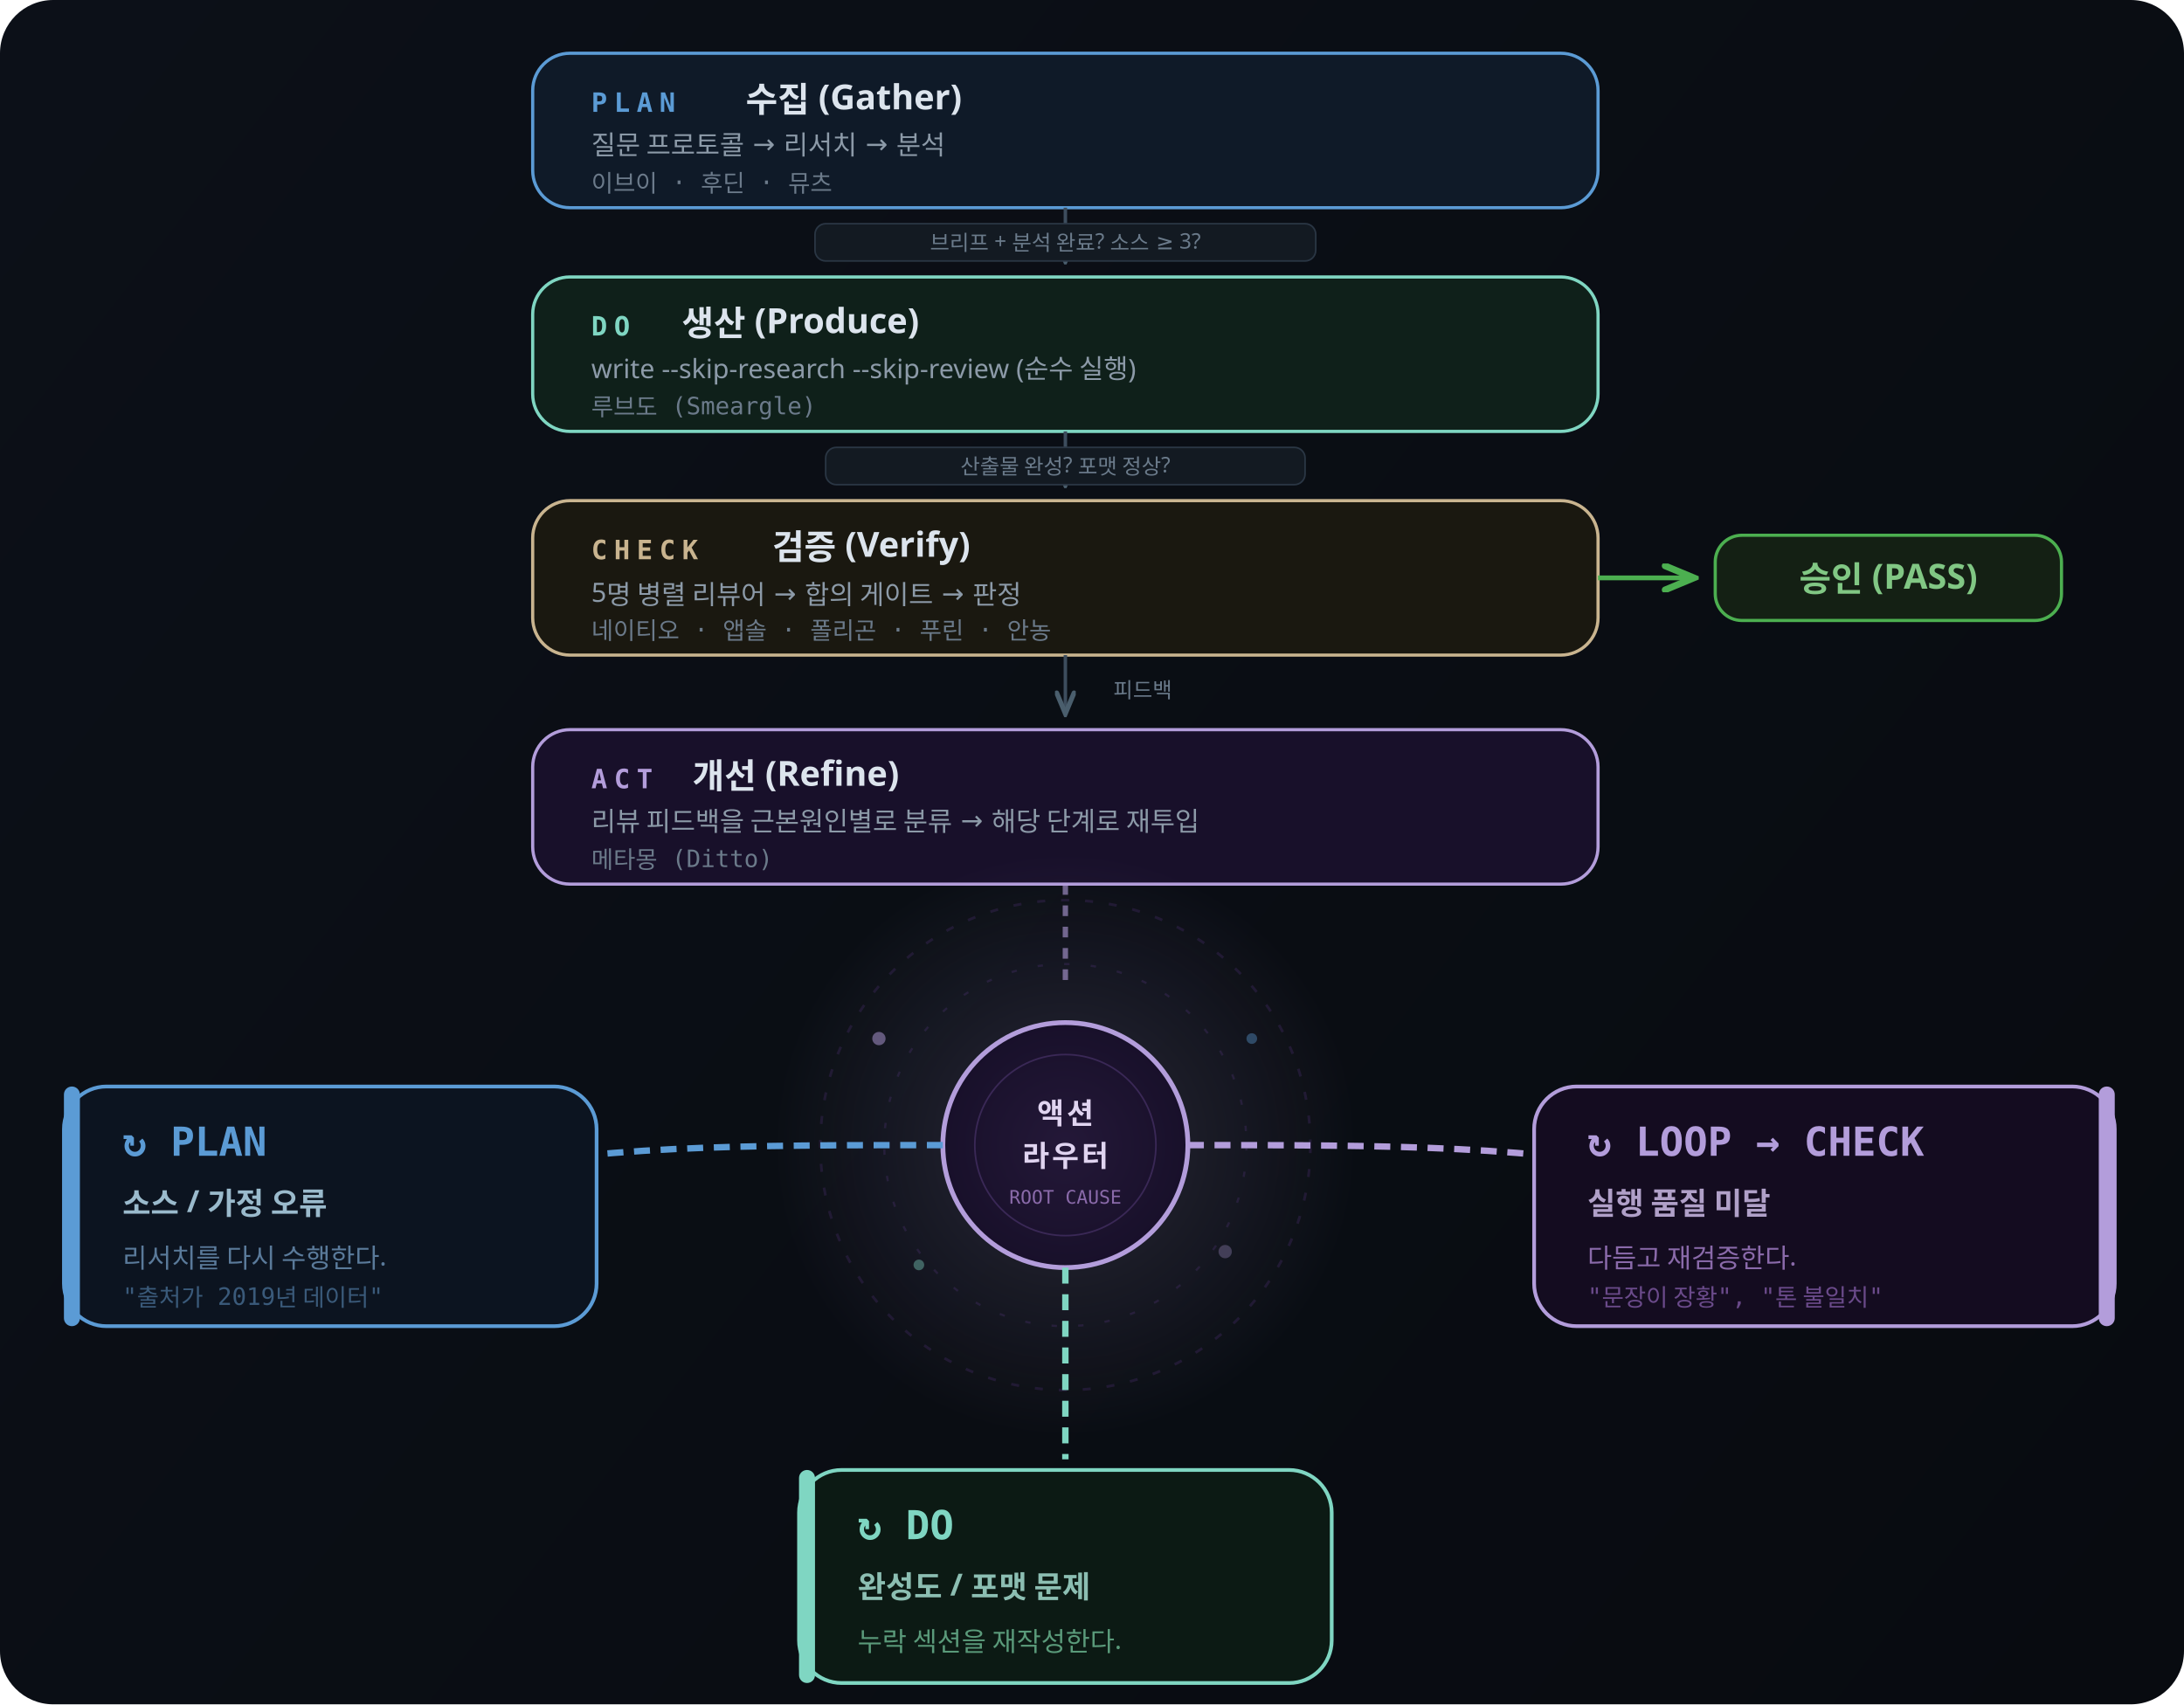
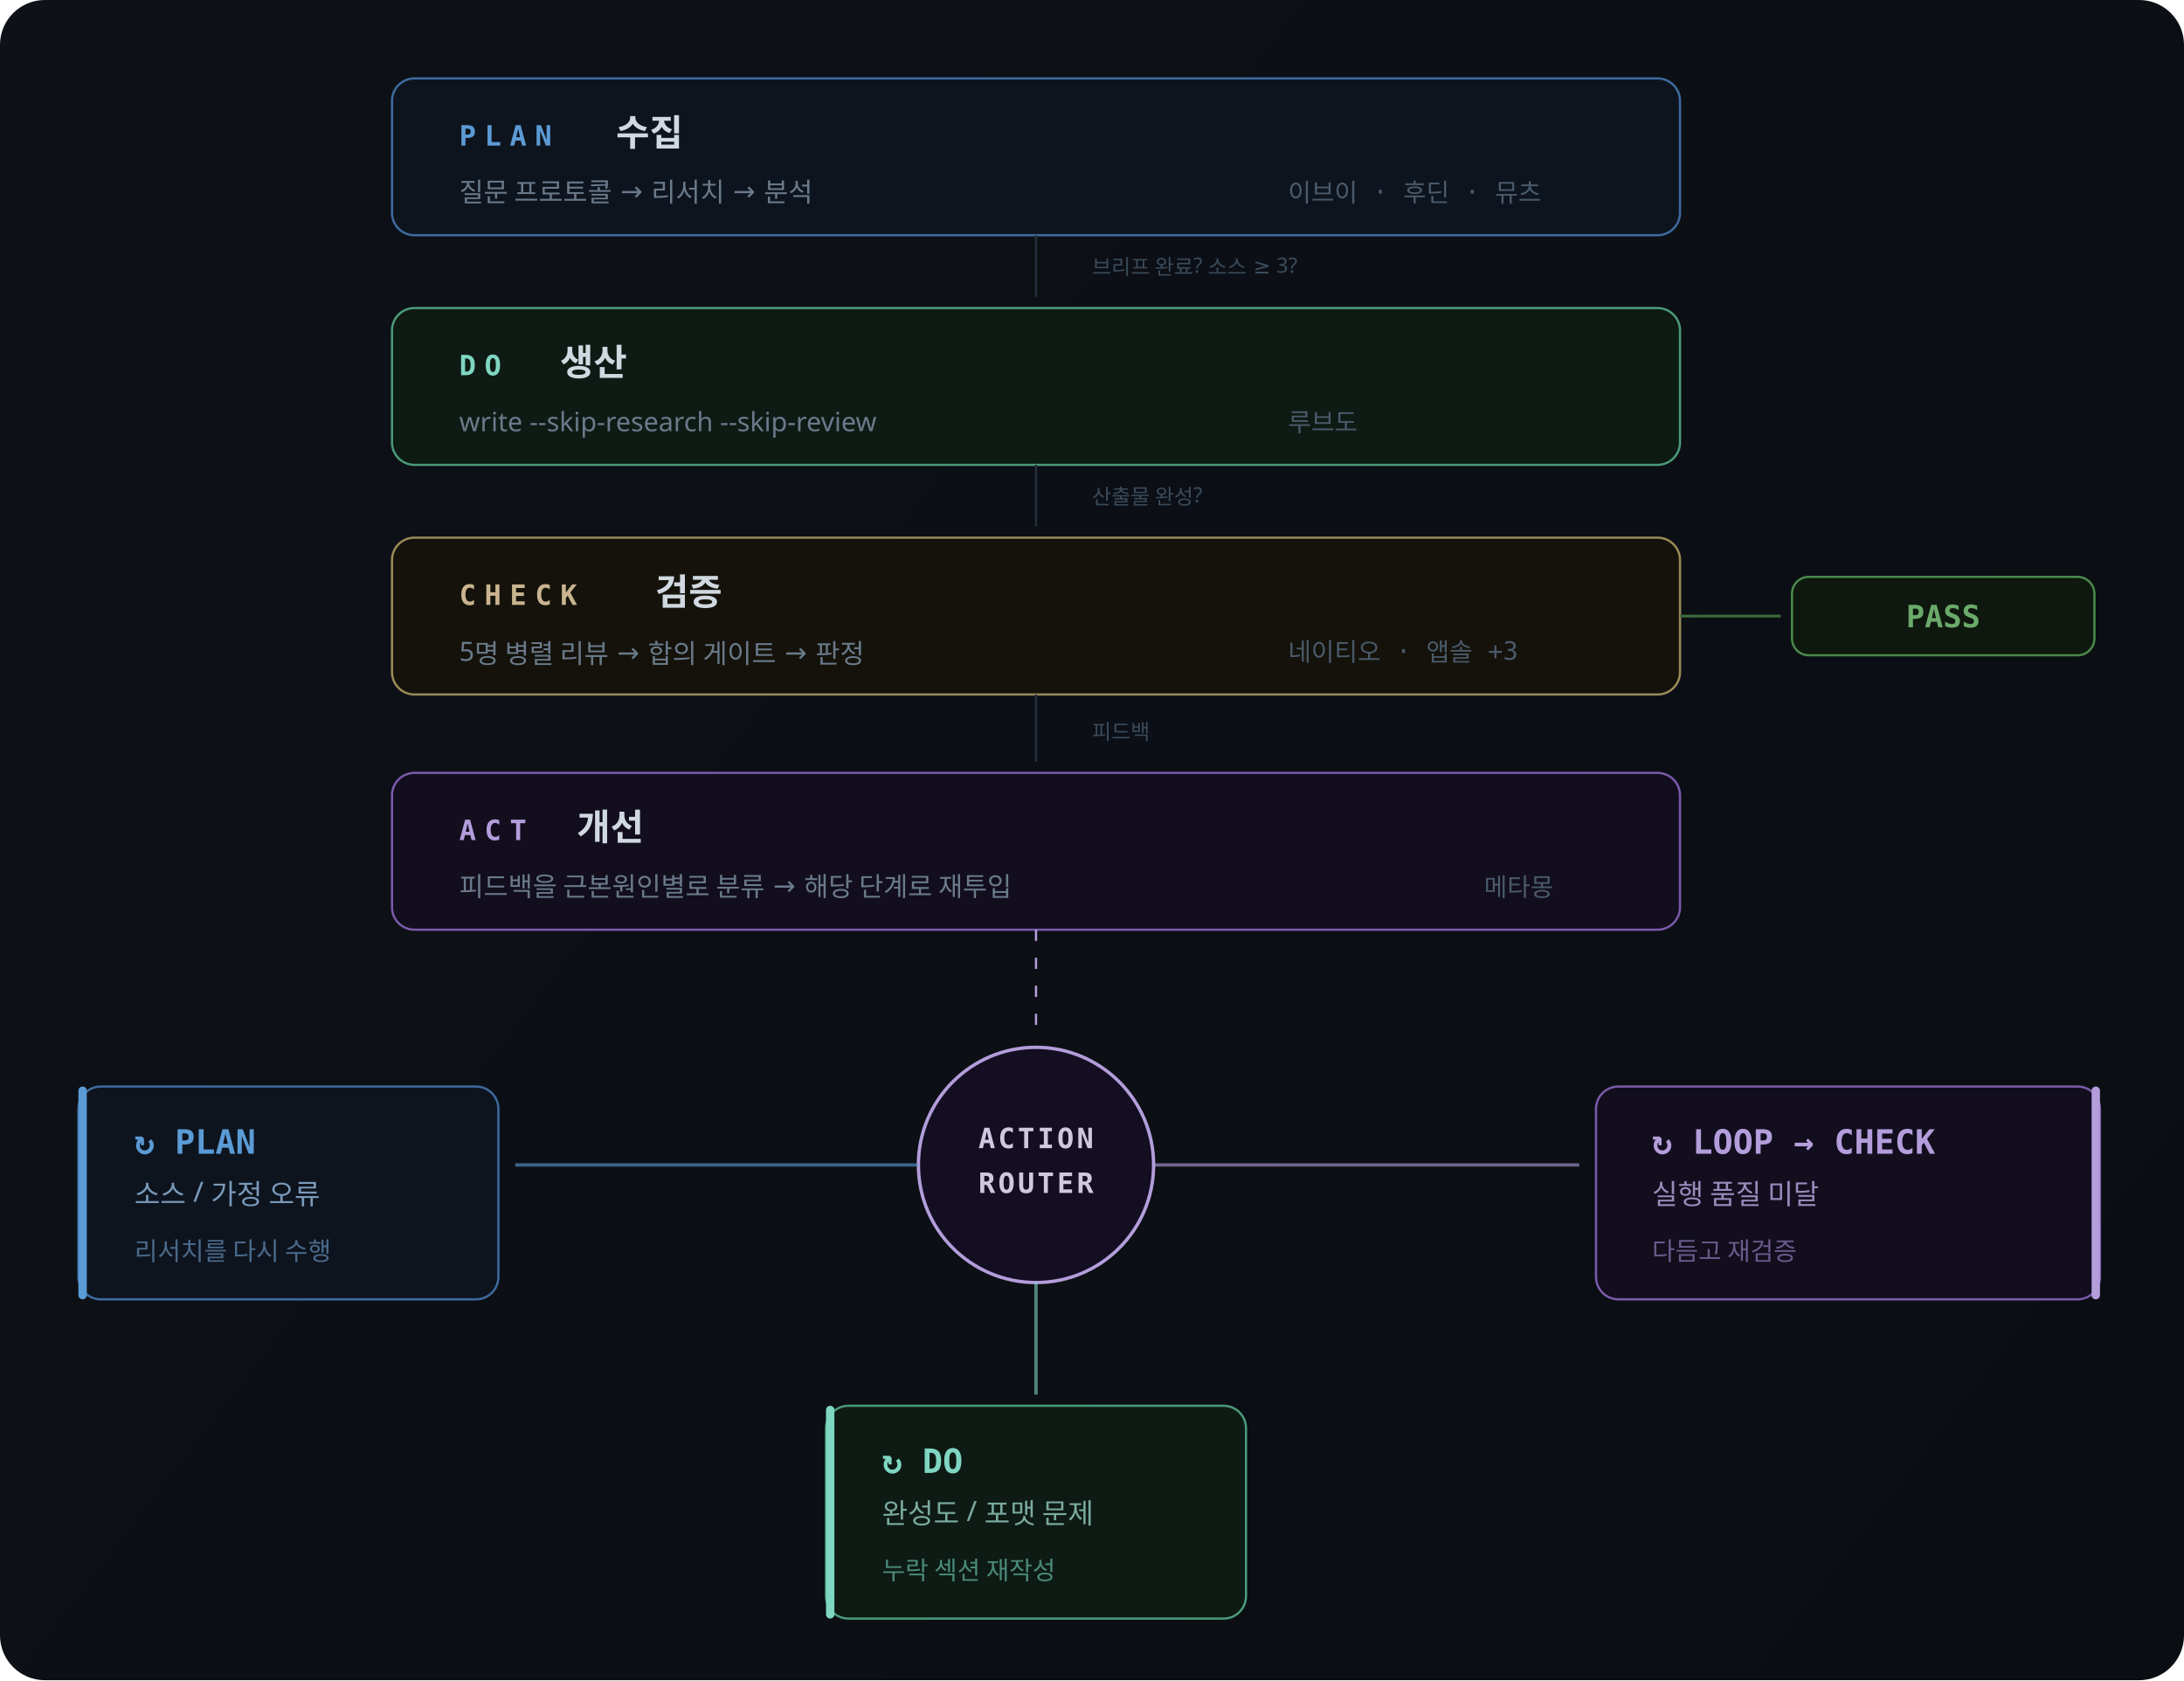
- <svg xmlns="http://www.w3.org/2000/svg" viewBox="0 0 820 640" fill="none" role="img" aria-labelledby="pc-title pc-desc">
+ <svg xmlns="http://www.w3.org/2000/svg" viewBox="0 0 780 600" fill="none" role="img" aria-labelledby="pc-title pc-desc">
  <defs>
-     <linearGradient id="pc-bg" x1="0" y1="0" x2="820" y2="640" gradientUnits="userSpaceOnUse">
-       <stop stop-color="#0c1018" />
-       <stop offset="1" stop-color="#080b10" />
+     <linearGradient id="bg" x1="0" y1="0" x2="780" y2="600" gradientUnits="userSpaceOnUse">
+       <stop stop-color="#0e1117" />
+       <stop offset="1" stop-color="#0a0d12" />
    </linearGradient>
-     <radialGradient id="hub-glow" cx="50%" cy="50%" r="50%">
-       <stop offset="0%" stop-color="#b39ddb" stop-opacity=".18" />
-       <stop offset="100%" stop-color="#b39ddb" stop-opacity="0" />
-     </radialGradient>
-     <radialGradient id="hub-fill" cx="50%" cy="50%" r="50%">
-       <stop offset="0%" stop-color="#241838" />
-       <stop offset="100%" stop-color="#18102a" />
-     </radialGradient>
-     <marker id="pc-arr" markerWidth="8" markerHeight="6" refX="7" refY="3" orient="auto" markerUnits="strokeWidth">
-       <path d="M1,0.5 L7,3 L1,5.5" fill="none" stroke="#4a5e6d" stroke-width="1.4" stroke-linecap="round" />
-     </marker>
-     <marker id="pc-arr-ok" markerWidth="8" markerHeight="6" refX="7" refY="3" orient="auto" markerUnits="strokeWidth">
-       <path d="M1,0.5 L7,3 L1,5.5" fill="none" stroke="#4caf50" stroke-width="1.4" stroke-linecap="round" />
-     </marker>
  </defs>
-   <rect width="820" height="640" rx="20" fill="url(#pc-bg)" />
-   <rect x="200" y="20" width="400" height="58" rx="14" fill="#0f1a28" stroke="#5b9bd5" stroke-width="1.2" />
-   <text x="222" y="42" fill="#5b9bd5" font-size="10" letter-spacing="2.5" font-weight="600" font-family="IBM Plex Mono, monospace">PLAN</text>
-   <text x="280" y="42" fill="#dce4ed" font-size="13" font-weight="700" font-family="Apple SD Gothic Neo, Malgun Gothic, Noto Sans KR, sans-serif">수집 (Gather)</text>
-   <text x="222" y="58" fill="#8c9aa8" font-size="10" font-family="Apple SD Gothic Neo, sans-serif">질문 프로토콜 → 리서치 → 분석</text>
-   <text x="222" y="72" fill="#6b7a8a" font-size="9" font-family="IBM Plex Mono, monospace">이브이 · 후딘 · 뮤츠</text>
-   <line x1="400" y1="78" x2="400" y2="98" stroke="#3d4d5d" stroke-width="1.3" marker-end="url(#pc-arr)" />
-   <rect x="306" y="84" width="188" height="14" rx="4" fill="#131a22" stroke="#2a3644" stroke-width="0.6" />
-   <text x="400" y="94" text-anchor="middle" fill="#6a7a8a" font-size="8" font-family="Apple SD Gothic Neo, sans-serif">브리프 + 분석 완료? 소스 ≥ 3?</text>
-   <rect x="200" y="104" width="400" height="58" rx="14" fill="#0f201a" stroke="#7fd6c2" stroke-width="1.2" />
-   <text x="222" y="126" fill="#7fd6c2" font-size="10" letter-spacing="2.5" font-weight="600" font-family="IBM Plex Mono, monospace">DO</text>
-   <text x="256" y="126" fill="#dce4ed" font-size="13" font-weight="700" font-family="Apple SD Gothic Neo, sans-serif">생산 (Produce)</text>
-   <text x="222" y="142" fill="#8c9aa8" font-size="10" font-family="Apple SD Gothic Neo, sans-serif">write --skip-research --skip-review (순수 실행)</text>
-   <text x="222" y="156" fill="#6b7a8a" font-size="9" font-family="IBM Plex Mono, monospace">루브도 (Smeargle)</text>
-   <line x1="400" y1="162" x2="400" y2="182" stroke="#3d4d5d" stroke-width="1.3" marker-end="url(#pc-arr)" />
-   <rect x="310" y="168" width="180" height="14" rx="4" fill="#131a22" stroke="#2a3644" stroke-width="0.6" />
-   <text x="400" y="178" text-anchor="middle" fill="#6a7a8a" font-size="8" font-family="Apple SD Gothic Neo, sans-serif">산출물 완성? 포맷 정상?</text>
-   <rect x="200" y="188" width="400" height="58" rx="14" fill="#1a1810" stroke="#c9b48f" stroke-width="1.2" />
-   <text x="222" y="210" fill="#c9b48f" font-size="10" letter-spacing="2.5" font-weight="600" font-family="IBM Plex Mono, monospace">CHECK</text>
-   <text x="290" y="210" fill="#dce4ed" font-size="13" font-weight="700" font-family="Apple SD Gothic Neo, sans-serif">검증 (Verify)</text>
-   <text x="222" y="226" fill="#8c9aa8" font-size="10" font-family="Apple SD Gothic Neo, sans-serif">5명 병렬 리뷰어 → 합의 게이트 → 판정</text>
-   <text x="222" y="240" fill="#6b7a8a" font-size="9" font-family="IBM Plex Mono, monospace">네이티오 · 앱솔 · 폴리곤 · 푸린 · 안농</text>
-   <line x1="600" y1="217" x2="636" y2="217" stroke="#4caf50" stroke-width="1.8" marker-end="url(#pc-arr-ok)" />
-   <rect x="644" y="201" width="130" height="32" rx="10" fill="#142014" stroke="#4caf50" stroke-width="1.2" />
-   <text x="709" y="222" text-anchor="middle" fill="#81c784" font-size="13" font-weight="700" font-family="Apple SD Gothic Neo, sans-serif">승인 (PASS)</text>
-   <line x1="400" y1="246" x2="400" y2="268" stroke="#3d4d5d" stroke-width="1.3" marker-end="url(#pc-arr)" />
-   <text x="418" y="262" fill="#6a7a8a" font-size="8" font-family="Apple SD Gothic Neo, sans-serif">피드백</text>
-   <rect x="200" y="274" width="400" height="58" rx="14" fill="#18102a" stroke="#b39ddb" stroke-width="1.2" />
-   <text x="222" y="296" fill="#b39ddb" font-size="10" letter-spacing="2.5" font-weight="600" font-family="IBM Plex Mono, monospace">ACT</text>
-   <text x="260" y="296" fill="#dce4ed" font-size="13" font-weight="700" font-family="Apple SD Gothic Neo, sans-serif">개선 (Refine)</text>
-   <text x="222" y="312" fill="#8c9aa8" font-size="10" font-family="Apple SD Gothic Neo, sans-serif">리뷰 피드백을 근본원인별로 분류 → 해당 단계로 재투입</text>
-   <text x="222" y="326" fill="#6b7a8a" font-size="9" font-family="IBM Plex Mono, monospace">메타몽 (Ditto)</text>
-   <line x1="400" y1="332" x2="400" y2="370" stroke="#b39ddb" stroke-width="2" stroke-dasharray="4 4" opacity=".6" />
-   <circle cx="400" cy="430" r="110" fill="url(#hub-glow)" />
-   <ellipse cx="400" cy="430" rx="92" ry="92" fill="none" stroke="#2a1e40" stroke-width="1" stroke-dasharray="3 6" opacity=".7" />
-   <ellipse cx="400" cy="430" rx="68" ry="68" fill="none" stroke="#3a2856" stroke-width="0.8" stroke-dasharray="2 8" opacity=".5" />
-   <circle cx="330" cy="390" r="2.5" fill="#b39ddb" opacity=".5" />
-   <circle cx="470" cy="390" r="2" fill="#5b9bd5" opacity=".4" />
-   <circle cx="345" cy="475" r="2" fill="#7fd6c2" opacity=".4" />
-   <circle cx="460" cy="470" r="2.5" fill="#b39ddb" opacity=".3" />
-   <circle cx="400" cy="430" r="46" fill="url(#hub-fill)" stroke="#b39ddb" stroke-width="1.8" />
-   <circle cx="400" cy="430" r="34" fill="none" stroke="#3a2856" stroke-width="0.6" />
-   <text x="400" y="422" text-anchor="middle" fill="#e0d4f0" font-size="11" font-weight="700" letter-spacing="1" font-family="IBM Plex Mono, monospace">액션</text>
-   <text x="400" y="438" text-anchor="middle" fill="#e0d4f0" font-size="11" font-weight="700" letter-spacing="1" font-family="IBM Plex Mono, monospace">라우터</text>
-   <text x="400" y="452" text-anchor="middle" fill="#8a6aaa" font-size="7" font-family="IBM Plex Mono, monospace">ROOT CAUSE</text>
-   <path d="M354,430 C280,430 220,430 170,442" stroke="#5b9bd5" stroke-width="2.4" stroke-dasharray="6 4" fill="none" />
-   <rect x="24" y="408" width="200" height="90" rx="16" fill="#0c1420" stroke="#5b9bd5" stroke-width="1.4" />
-   <rect x="24" y="408" width="6" height="90" rx="3" fill="#5b9bd5" />
-   <text x="46" y="434" fill="#5b9bd5" font-size="15" font-weight="800" font-family="IBM Plex Mono, monospace">↻ PLAN</text>
-   <text x="46" y="456" fill="#9abacc" font-size="11.5" font-weight="600" font-family="Apple SD Gothic Neo, sans-serif">소스 / 가정 오류</text>
-   <text x="46" y="476" fill="#5a7a9a" font-size="10" font-family="Apple SD Gothic Neo, sans-serif">리서치를 다시 수행한다.</text>
-   <text x="46" y="490" fill="#3a5a7a" font-size="9" font-family="IBM Plex Mono, monospace">"출처가 2019년 데이터"</text>
-   <path d="M400,476 C400,510 400,530 400,548" stroke="#7fd6c2" stroke-width="2.4" stroke-dasharray="6 4" fill="none" />
-   <rect x="300" y="552" width="200" height="80" rx="16" fill="#0c1a14" stroke="#7fd6c2" stroke-width="1.4" />
-   <rect x="300" y="552" width="6" height="80" rx="3" fill="#7fd6c2" />
-   <text x="322" y="578" fill="#7fd6c2" font-size="15" font-weight="800" font-family="IBM Plex Mono, monospace">↻ DO</text>
-   <text x="322" y="600" fill="#8cbeb2" font-size="11.5" font-weight="600" font-family="Apple SD Gothic Neo, sans-serif">완성도 / 포맷 문제</text>
-   <text x="322" y="620" fill="#5a9a7a" font-size="10" font-family="Apple SD Gothic Neo, sans-serif">누락 섹션을 재작성한다.</text>
-   <path d="M446,430 C520,430 580,430 630,442" stroke="#b39ddb" stroke-width="2.4" stroke-dasharray="6 4" fill="none" />
-   <rect x="576" y="408" width="218" height="90" rx="16" fill="#140c20" stroke="#b39ddb" stroke-width="1.4" />
-   <rect x="788" y="408" width="6" height="90" rx="3" fill="#b39ddb" />
-   <text x="596" y="434" fill="#b39ddb" font-size="15" font-weight="800" font-family="IBM Plex Mono, monospace">↻ LOOP → CHECK</text>
-   <text x="596" y="456" fill="#b0a0c8" font-size="11.5" font-weight="600" font-family="Apple SD Gothic Neo, sans-serif">실행 품질 미달</text>
-   <text x="596" y="476" fill="#8a6aaa" font-size="10" font-family="Apple SD Gothic Neo, sans-serif">다듬고 재검증한다.</text>
-   <text x="596" y="490" fill="#6a4a8a" font-size="9" font-family="IBM Plex Mono, monospace">"문장이 장황", "톤 불일치"</text>
+   <rect width="780" height="600" rx="16" fill="url(#bg)" />
+   <rect x="140" y="28" width="460" height="56" rx="8" fill="#0e141e" stroke="#3d6a9e" stroke-width="0.8" />
+   <text x="164" y="52" fill="#5b9bd5" font-size="10" letter-spacing="3" font-weight="600" font-family="SF Mono, IBM Plex Mono, monospace">PLAN</text>
+   <text x="220" y="52" fill="#d0d8e0" font-size="13" font-weight="600" font-family="Apple SD Gothic Neo, -apple-system, sans-serif">수집</text>
+   <text x="164" y="72" fill="#6a7a8a" font-size="9.5" font-family="Apple SD Gothic Neo, sans-serif">질문 프로토콜 → 리서치 → 분석</text>
+   <text x="460" y="72" fill="#4a5a6a" font-size="9" font-family="SF Mono, monospace">이브이 · 후딘 · 뮤츠</text>
+   <line x1="370" y1="84" x2="370" y2="106" stroke="#252f3a" stroke-width="0.8" />
+   <text x="390" y="98" fill="#3a4a5a" font-size="7.5" font-family="Apple SD Gothic Neo, sans-serif">브리프 완료? 소스 ≥ 3?</text>
+   <rect x="140" y="110" width="460" height="56" rx="8" fill="#0e1a14" stroke="#4a9a7a" stroke-width="0.8" />
+   <text x="164" y="134" fill="#7fd6c2" font-size="10" letter-spacing="3" font-weight="600" font-family="SF Mono, IBM Plex Mono, monospace">DO</text>
+   <text x="200" y="134" fill="#d0d8e0" font-size="13" font-weight="600" font-family="Apple SD Gothic Neo, sans-serif">생산</text>
+   <text x="164" y="154" fill="#6a7a8a" font-size="9.5" font-family="Apple SD Gothic Neo, sans-serif">write --skip-research --skip-review</text>
+   <text x="460" y="154" fill="#4a5a6a" font-size="9" font-family="SF Mono, monospace">루브도</text>
+   <line x1="370" y1="166" x2="370" y2="188" stroke="#252f3a" stroke-width="0.8" />
+   <text x="390" y="180" fill="#3a4a5a" font-size="7.5" font-family="Apple SD Gothic Neo, sans-serif">산출물 완성?</text>
+   <rect x="140" y="192" width="460" height="56" rx="8" fill="#14120a" stroke="#9a8a5a" stroke-width="0.8" />
+   <text x="164" y="216" fill="#c9b48f" font-size="10" letter-spacing="3" font-weight="600" font-family="SF Mono, IBM Plex Mono, monospace">CHECK</text>
+   <text x="234" y="216" fill="#d0d8e0" font-size="13" font-weight="600" font-family="Apple SD Gothic Neo, sans-serif">검증</text>
+   <text x="164" y="236" fill="#6a7a8a" font-size="9.5" font-family="Apple SD Gothic Neo, sans-serif">5명 병렬 리뷰 → 합의 게이트 → 판정</text>
+   <text x="460" y="236" fill="#4a5a6a" font-size="9" font-family="SF Mono, monospace">네이티오 · 앱솔 +3</text>
+   <line x1="600" y1="220" x2="636" y2="220" stroke="#3a6a3a" stroke-width="1" />
+   <rect x="640" y="206" width="108" height="28" rx="6" fill="#0e180e" stroke="#4a8a4a" stroke-width="0.8" />
+   <text x="694" y="224" text-anchor="middle" fill="#6aaa6a" font-size="11" font-weight="600" font-family="SF Mono, monospace">PASS</text>
+   <line x1="370" y1="248" x2="370" y2="272" stroke="#252f3a" stroke-width="0.8" />
+   <text x="390" y="264" fill="#3a4a5a" font-size="7.5" font-family="Apple SD Gothic Neo, sans-serif">피드백</text>
+   <rect x="140" y="276" width="460" height="56" rx="8" fill="#120e1e" stroke="#7a5aaa" stroke-width="0.8" />
+   <text x="164" y="300" fill="#b39ddb" font-size="10" letter-spacing="3" font-weight="600" font-family="SF Mono, IBM Plex Mono, monospace">ACT</text>
+   <text x="206" y="300" fill="#d0d8e0" font-size="13" font-weight="600" font-family="Apple SD Gothic Neo, sans-serif">개선</text>
+   <text x="164" y="320" fill="#6a7a8a" font-size="9.5" font-family="Apple SD Gothic Neo, sans-serif">피드백을 근본원인별로 분류 → 해당 단계로 재투입</text>
+   <text x="530" y="320" fill="#4a5a6a" font-size="9" font-family="SF Mono, monospace">메타몽</text>
+   <line x1="370" y1="332" x2="370" y2="372" stroke="#b39ddb" stroke-width="0.8" stroke-dasharray="4 6" />
+   <circle cx="370" cy="416" r="42" fill="#140e22" stroke="#b39ddb" stroke-width="1.2" />
+   <text x="370" y="410" text-anchor="middle" fill="#d0c8e0" font-size="10" font-weight="600" letter-spacing="1" font-family="SF Mono, monospace">ACTION</text>
+   <text x="370" y="426" text-anchor="middle" fill="#d0c8e0" font-size="10" font-weight="600" letter-spacing="1" font-family="SF Mono, monospace">ROUTER</text>
+   <line x1="328" y1="416" x2="184" y2="416" stroke="#5b9bd5" stroke-width="1.2" opacity=".6" />
+   <rect x="28" y="388" width="150" height="76" rx="8" fill="#0e141e" stroke="#3d6a9e" stroke-width="0.8" />
+   <rect x="28" y="388" width="3" height="76" rx="1.5" fill="#5b9bd5" />
+   <text x="48" y="412" fill="#5b9bd5" font-size="12" font-weight="700" font-family="SF Mono, monospace">↻ PLAN</text>
+   <text x="48" y="430" fill="#7a9aba" font-size="10" font-family="Apple SD Gothic Neo, sans-serif">소스 / 가정 오류</text>
+   <text x="48" y="450" fill="#4a6a8a" font-size="9" font-family="Apple SD Gothic Neo, sans-serif">리서치를 다시 수행</text>
+   <line x1="370" y1="458" x2="370" y2="498" stroke="#7fd6c2" stroke-width="1.2" opacity=".6" />
+   <rect x="295" y="502" width="150" height="76" rx="8" fill="#0e1a14" stroke="#4a9a7a" stroke-width="0.8" />
+   <rect x="295" y="502" width="3" height="76" rx="1.5" fill="#7fd6c2" />
+   <text x="315" y="526" fill="#7fd6c2" font-size="12" font-weight="700" font-family="SF Mono, monospace">↻ DO</text>
+   <text x="315" y="544" fill="#7aaaa0" font-size="10" font-family="Apple SD Gothic Neo, sans-serif">완성도 / 포맷 문제</text>
+   <text x="315" y="564" fill="#4a8a7a" font-size="9" font-family="Apple SD Gothic Neo, sans-serif">누락 섹션 재작성</text>
+   <line x1="412" y1="416" x2="564" y2="416" stroke="#b39ddb" stroke-width="1.2" opacity=".6" />
+   <rect x="570" y="388" width="180" height="76" rx="8" fill="#120e1e" stroke="#7a5aaa" stroke-width="0.8" />
+   <rect x="747" y="388" width="3" height="76" rx="1.5" fill="#b39ddb" />
+   <text x="590" y="412" fill="#b39ddb" font-size="12" font-weight="700" font-family="SF Mono, monospace">↻ LOOP → CHECK</text>
+   <text x="590" y="430" fill="#9a8aba" font-size="10" font-family="Apple SD Gothic Neo, sans-serif">실행 품질 미달</text>
+   <text x="590" y="450" fill="#6a5a8a" font-size="9" font-family="Apple SD Gothic Neo, sans-serif">다듬고 재검증</text>
</svg>
